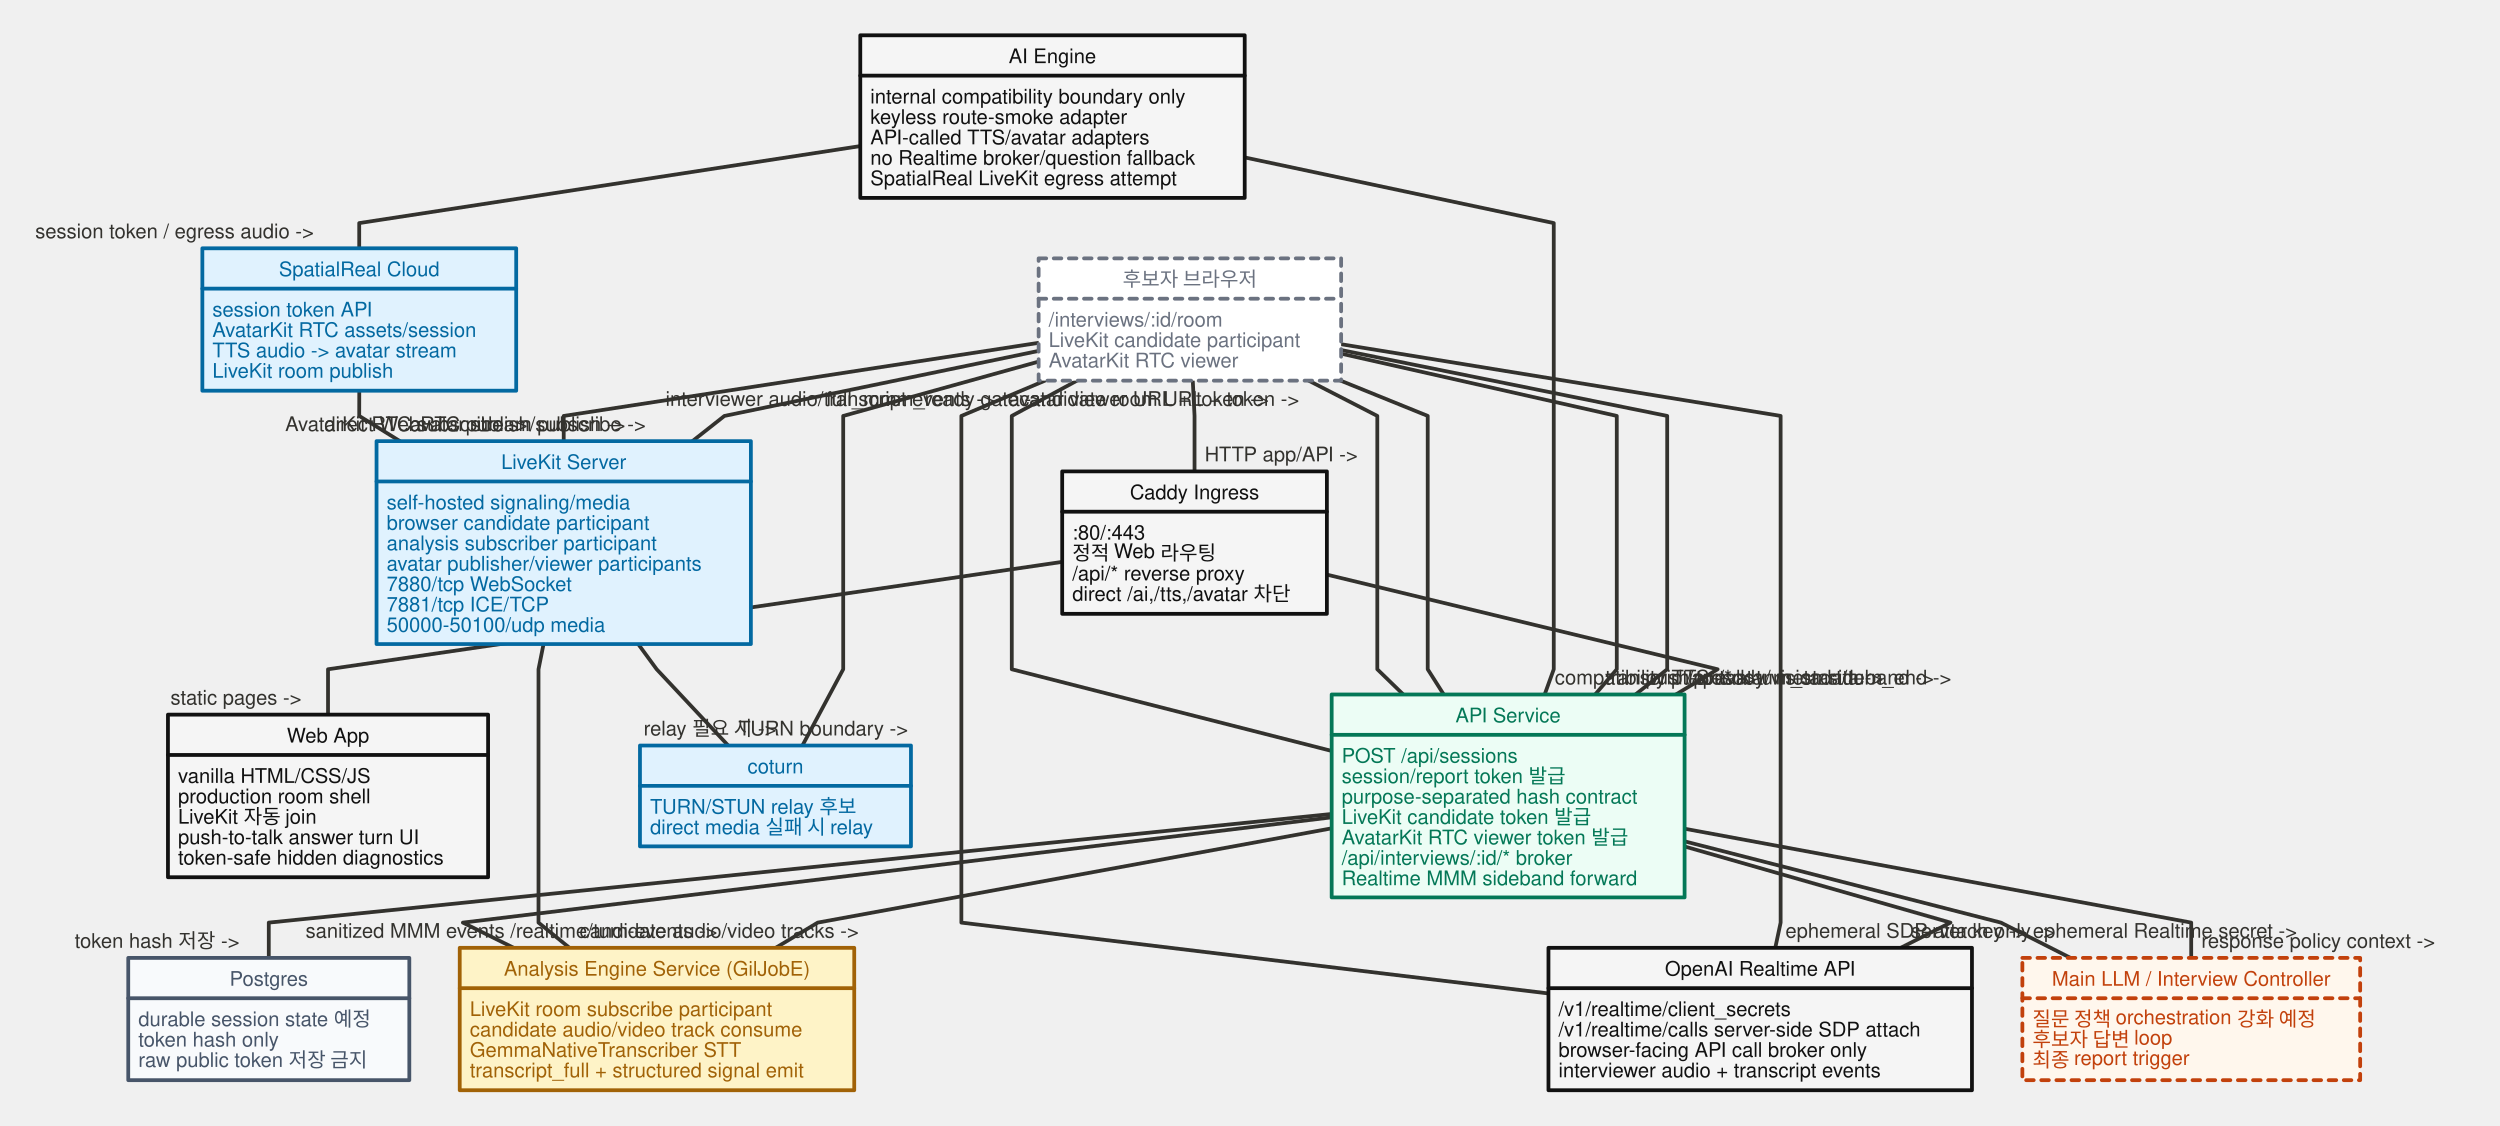
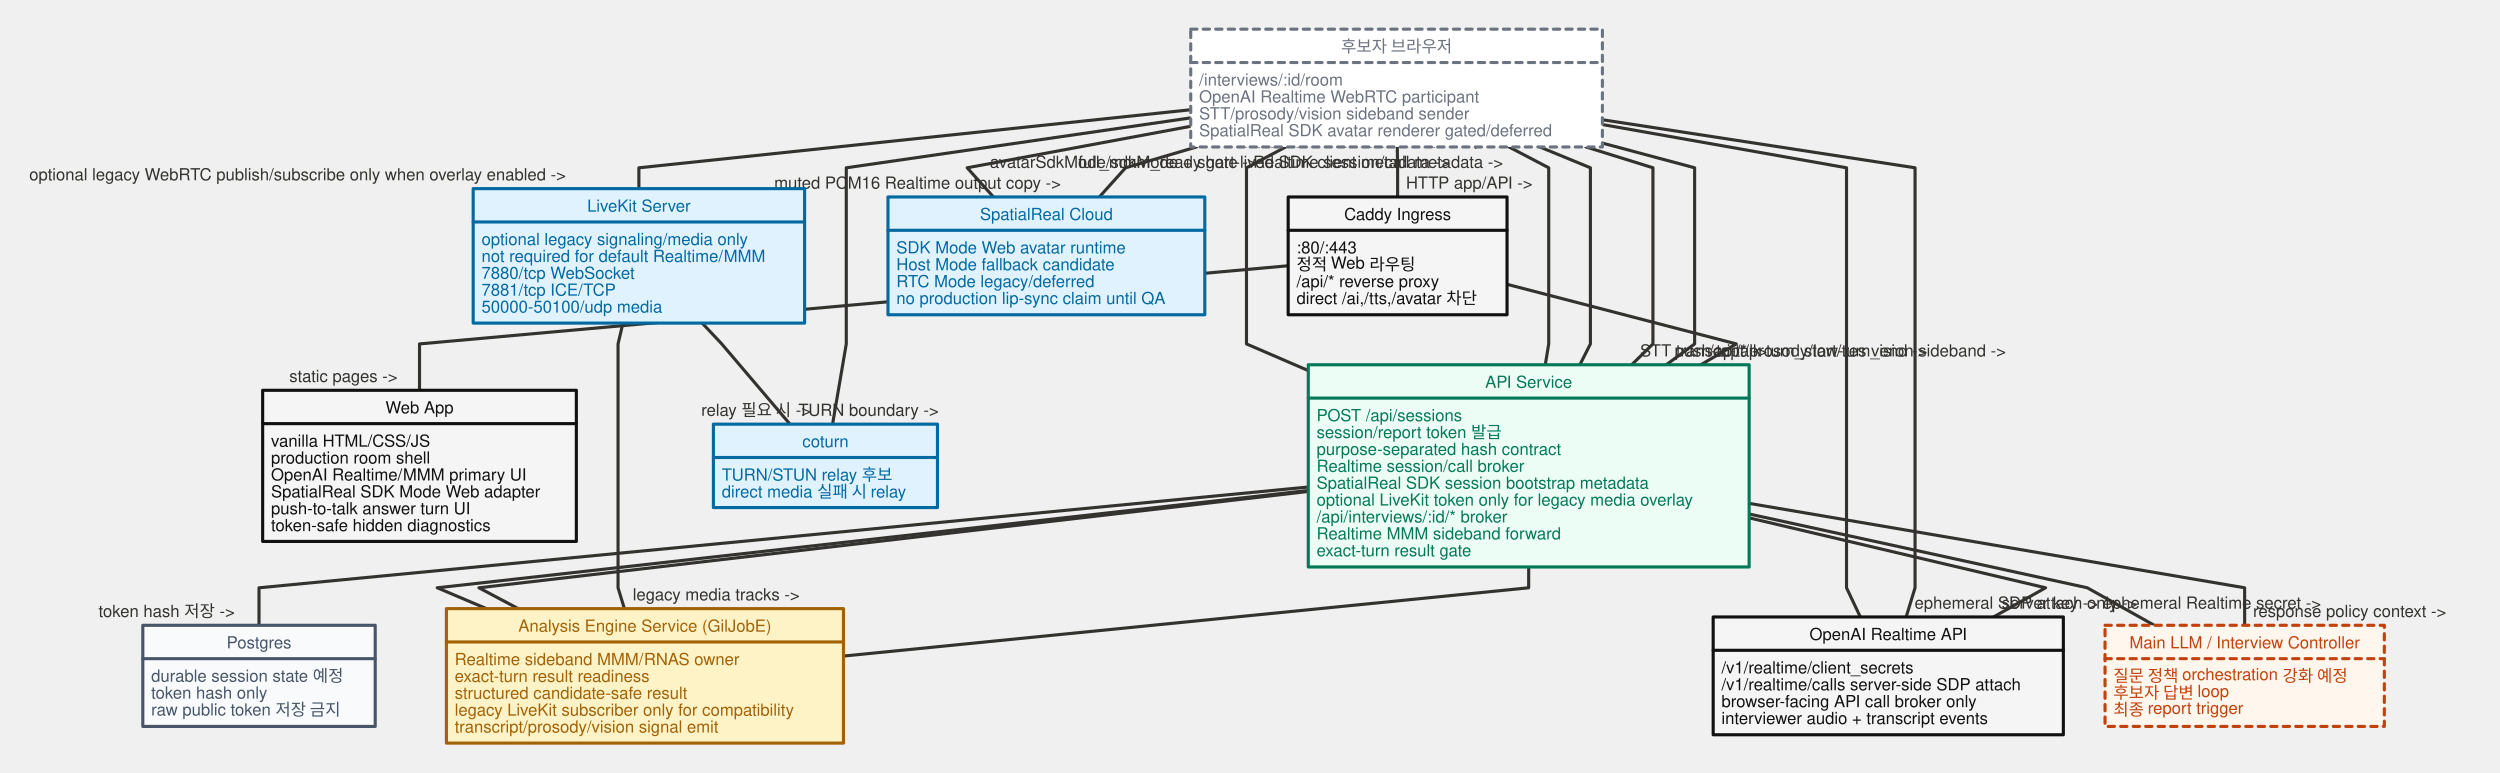
- <svg xmlns="http://www.w3.org/2000/svg" version="1.1" baseProfile="full" width="1983.5" height="893.0" viewBox="0 0 1983.5 893">
+ <svg xmlns="http://www.w3.org/2000/svg" version="1.1" baseProfile="full" width="2398.8" height="741.0" viewBox="0 0 2398.75 741">
  <g stroke-width="1.0" text-align="left" font="12pt Helvetica, Arial, sans-serif" font-size="12pt" font-family="Helvetica" font-weight="normal" font-style="normal">
    <g font-family="Helvetica" font-size="12pt" font-weight="bold" font-style="normal" stroke-width="3.0" stroke-linejoin="round" stroke-linecap="round" stroke="#33322E">
      <g stroke="transparent" fill="transparent">
-         <rect x="0.0" y="0.0" height="893.0" width="1983.5" stroke="none" />
+         <rect x="0.0" y="0.0" height="741.0" width="2398.8" stroke="none" />
      </g>
-       <g transform="translate(81.75, 8)" fill="#33322E">
+       <g transform="translate(117, 8)" fill="#33322E">
        <g transform="translate(20, 20)" fill="#33322E" font-family="Helvetica" font-size="12pt" font-weight="normal" font-style="normal">
-           <text x="854.0" y="338.0" stroke="none">HTTP app/API -&gt;</text>
-           <path d="M844.6 274.0 L846 302 L846 346 L846.0 346.0 " fill="none" />
-           <text x="33.5" y="531.0" stroke="none">static pages -&gt;</text>
-           <path d="M741.0 417.8 L158.5 503 L158.5 539 L158.5 539.0 " fill="none" />
-           <text x="1235.9" y="515.0" stroke="none">/api/* -&gt;</text>
-           <path d="M951.0 427.9 L1261 503 L1227.915 523 L1227.9 523.0 " fill="none" />
-           <text x="-42.5" y="724.0" stroke="none">token hash 저장 -&gt;</text>
-           <path d="M954.8 617.8 L111.5 704 L111.5 732 L111.5 732.0 " fill="none" />
-           <text x="706.9" y="294.0" stroke="none">candidate room URL + token -&gt;</text>
-           <path d="M1043.7 523.0 L1031 503 L1031 402.5 L1031 402.5 L1031 302 L1031 302 L961.915 274 L961.9 274.0 " fill="none" />
-           <text x="698.6" y="294.0" stroke="none">avatar viewer URL + token -&gt;</text>
-           <path d="M1011.6 523.0 L991 503 L991 402.5 L991 402.5 L991 302 L991 302 L936.556 274 L936.6 274.0 " fill="none" />
-           <text x="155.6" y="314.0" stroke="none">direct WebRTC publish/subscribe -&gt;</text>
-           <path d="M722.3 250.4 L473 302 L447.627 322 L447.6 322.0 " fill="none" />
-           <text x="124.5" y="314.0" stroke="none">AvatarKit RTC subscribe -&gt;</text>
-           <path d="M722.3 244.0 L345.5 302 L345.5 322 L345.5 322.0 " fill="none" />
-           <text x="1203.9" y="515.0" stroke="none">push-to-talk turn_start/turn_end -&gt;</text>
-           <path d="M962.3 249.7 L1221 302 L1221 402.5 L1221 402.5 L1221 503 L1221 503 L1195.876 523 L1195.9 523.0 " fill="none" />
-           <text x="1414.3" y="716.0" stroke="none">server key -&gt; ephemeral Realtime secret -&gt;</text>
-           <path d="M1234.8 643.6 L1445.75 704 L1406.273 724 L1406.3 724.0 " fill="none" />
-           <text x="1314.8" y="716.0" stroke="none">ephemeral SDP attach only -&gt;</text>
-           <path d="M962.3 245.1 L1311 302 L1311 402.5 L1311 402.5 L1311 503 L1311 503 L1311 603.5 L1311 603.5 L1311 704 L1311 704 L1306.752 724 L1306.8 724.0 " fill="none" />
-           <text x="426.3" y="294.0" stroke="none">interviewer audio/transcript events -&gt;</text>
-           <path d="M1126.8 760.2 L661 704 L661 603.5 L661 603.5 L661 503 L661 503 L661 402.5 L661 402.5 L661 302 L661 302 L727.34 274 L727.3 274.0 " fill="none" />
-           <text x="1171.8" y="515.0" stroke="none">transcript/prosody/vision sideband -&gt;</text>
-           <path d="M962.3 252.6 L1181 302 L1181 402.5 L1181 402.5 L1181 503 L1181 503 L1163.836 523 L1163.8 523.0 " fill="none" />
-           <text x="553.7" y="294.0" stroke="none">full_mmm_ready gate -&gt;</text>
-           <path d="M954.8 567.8 L701 503 L701 402.5 L701 402.5 L701 302 L701 302 L752.699 274 L752.7 274.0 " fill="none" />
-           <text x="140.7" y="716.0" stroke="none">sanitized MMM events /realtime/turn-events -&gt;</text>
-           <path d="M954.8 629.2 L547 704 L513.667 724 L513.7 724.0 " fill="none" />
-           <text x="358.1" y="716.0" stroke="none">candidate audio/video tracks -&gt;</text>
-           <path d="M329.5 483.0 L325.5 503 L325.5 603.5 L325.5 603.5 L325.5 704 L325.5 704 L350.075 724 L350.1 724.0 " fill="none" />
-           <text x="962.8" y="640.5" stroke="none">transcript_full + multimodal signals -&gt;</text>
-           <path d="M305.8 724.0 L265.5 704 L954.75 620.467 L954.8 620.5 " fill="none" />
-           <text x="1131.8" y="515.0" stroke="none">compatibility TTS/avatar metadata -&gt;</text>
-           <path d="M885.8 96.9 L1131 149 L1131 225.5 L1131 225.5 L1131 302 L1131 302 L1131 402.5 L1131 402.5 L1131 503 L1131 503 L1123.786 523 L1123.8 523.0 " fill="none" />
-           <text x="-73.8" y="161.0" stroke="none">session token / egress audio -&gt;</text>
-           <path d="M580.8 87.9 L183.25 149 L183.25 169 L183.3 169.0 " fill="none" />
-           <text x="223.5" y="314.0" stroke="none">avatar stream publish -&gt;</text>
-           <path d="M183.3 282.0 L183.25 302 L215.539 322 L215.5 322.0 " fill="none" />
-           <text x="1644.8" y="724.0" stroke="none">response policy context -&gt;</text>
-           <path d="M1234.8 629.5 L1636.75 704 L1636.75 732 L1636.8 732.0 " fill="none" />
-           <text x="1039.8" y="659.5" stroke="none">interview state/report -&gt;</text>
-           <path d="M1541.0 732.0 L1485.75 704 L1234.75 639.485 L1234.8 639.5 " fill="none" />
-           <text x="408.9" y="555.5" stroke="none">relay 필요 시 -&gt;</text>
-           <path d="M722.3 258.9 L567.25 302 L567.25 402.5 L567.25 402.5 L567.25 503 L567.25 503 L534.893 563.5 L534.9 563.5 " fill="none" />
-           <text x="484.0" y="555.5" stroke="none">TURN boundary -&gt;</text>
-           <path d="M404.6 483.0 L419.25 503 L475.988 563.5 L476.0 563.5 " fill="none" />
+           <text x="1212.0" y="153.0" stroke="none">HTTP app/API -&gt;</text>
+           <path d="M1203.7 113.0 L1204 133 L1204 161 L1204.0 161.0 " fill="none" />
+           <text x="140.5" y="338.5" stroke="none">static pages -&gt;</text>
+           <path d="M1099.0 227.0 L265.5 302 L265.5 346.5 L265.5 346.5 " fill="none" />
+           <text x="1502.9" y="314.0" stroke="none">/api/* -&gt;</text>
+           <path d="M1309.0 244.8 L1529 302 L1494.94 322 L1494.9 322.0 " fill="none" />
+           <text x="-42.5" y="564.0" stroke="none">token hash 저장 -&gt;</text>
+           <path d="M1118.3 439.3 L111.5 536 L111.5 572 L111.5 572.0 " fill="none" />
+           <text x="1065.4" y="133.0" stroke="none">Realtime session/call metadata -&gt;</text>
+           <path d="M1378.9 322.0 L1389 302 L1389 217.5 L1389 217.5 L1389 133 L1389 133 L1340.373 113 L1340.4 113.0 " fill="none" />
+           <text x="812.8" y="133.0" stroke="none">avatarSdkMode/sdkMode + short-lived SDK client metadata -&gt;</text>
+           <path d="M1345.7 322.0 L1349 302 L1349 217.5 L1349 217.5 L1349 133 L1349 133 L1310.83 113 L1310.8 113.0 " fill="none" />
+           <text x="-109.0" y="145.0" stroke="none">optional legacy WebRTC publish/subscribe only when overlay enabled -&gt;</text>
+           <path d="M1005.5 77.3 L476 133 L476 153 L476.0 153.0 " fill="none" />
+           <text x="605.8" y="153.0" stroke="none">muted PCM16 Realtime output copy -&gt;</text>
+           <path d="M1011.0 113.0 L943 133 L917.817 161 L917.8 161.0 " fill="none" />
+           <text x="1469.8" y="314.0" stroke="none">push-to-talk turn_start/turn_end -&gt;</text>
+           <path d="M1400.5 109.3 L1489 133 L1489 217.5 L1489 217.5 L1489 302 L1489 302 L1461.778 322 L1461.8 322.0 " fill="none" />
+           <text x="1783.7" y="556.0" stroke="none">server key -&gt; ephemeral Realtime secret -&gt;</text>
+           <path d="M1541.3 468.9 L1825.75 536 L1775.714 564 L1775.7 564.0 " fill="none" />
+           <text x="1700.0" y="556.0" stroke="none">ephemeral SDP attach only -&gt;</text>
+           <path d="M1400.5 86.9 L1700.5 133 L1700.5 217.5 L1700.5 217.5 L1700.5 302 L1700.5 302 L1700.5 419 L1700.5 419 L1700.5 536 L1700.5 536 L1691.967 564 L1692.0 564.0 " fill="none" />
+           <text x="1099.5" y="111.5" stroke="none">interviewer audio/transcript events -&gt;</text>
+           <path d="M1648.0 564.0 L1634.75 536 L1634.75 419 L1634.75 419 L1634.75 302 L1634.75 302 L1634.75 217.5 L1634.75 217.5 L1634.75 133 L1634.75 133 L1400.5 91.494 L1400.5 91.5 " fill="none" />
+           <text x="1436.6" y="314.0" stroke="none">STT transcript/prosody/low-res vision sideband -&gt;</text>
+           <path d="M1384.7 113.0 L1449 133 L1449 217.5 L1449 217.5 L1449 302 L1449 302 L1428.615 322 L1428.6 322.0 " fill="none" />
+           <text x="897.6" y="133.0" stroke="none">full_mmm_ready gate -&gt;</text>
+           <path d="M1118.3 327.6 L1059 302 L1059 217.5 L1059 217.5 L1059 133 L1059 133 L1096.647 113 L1096.6 113.0 " fill="none" />
+           <text x="311.3" y="593.5" stroke="none">internal MMM events /realtime/turn-events -&gt;</text>
+           <path d="M1329.8 516.0 L1329.75 536 L672.25 601.517 L672.3 601.5 " fill="none" />
+           <text x="1126.3" y="463.6" stroke="none">exact-turn candidate-safe result -&gt;</text>
+           <path d="M360.2 556.0 L322.5 536 L1118.25 443.567 L1118.3 443.6 " fill="none" />
+           <text x="470.1" y="548.0" stroke="none">legacy media tracks -&gt;</text>
+           <path d="M460.7 282.0 L456 302 L456 419 L456 419 L456 536 L456 536 L462.095 556 L462.1 556.0 " fill="none" />
+           <text x="1126.3" y="462.6" stroke="none">transcript_full + multimodal signals -&gt;</text>
+           <path d="M329.7 556.0 L282.5 536 L1118.25 442.629 L1118.3 442.6 " fill="none" />
+           <text x="1013.5" y="113.2" stroke="none">SDK avatar render/control events -&gt;</text>
+           <path d="M816.2 161.0 L791 133 L1005.5 93.172 L1005.5 93.2 " fill="none" />
+           <text x="2024.8" y="564.0" stroke="none">response policy context -&gt;</text>
+           <path d="M1541.3 455.0 L2016.75 536 L2016.75 572 L2016.8 572.0 " fill="none" />
+           <text x="1346.3" y="485.2" stroke="none">interview state/report -&gt;</text>
+           <path d="M1930.1 572.0 L1865.75 536 L1541.25 465.167 L1541.3 465.2 " fill="none" />
+           <text x="535.8" y="371.0" stroke="none">relay 필요 시 -&gt;</text>
+           <path d="M1005.5 85.1 L675 133 L675 217.5 L675 217.5 L675 302 L675 302 L661.838 379 L661.8 379.0 " fill="none" />
+           <text x="629.0" y="371.0" stroke="none">TURN boundary -&gt;</text>
+           <path d="M536.7 282.0 L555.5 302 L620.983 379 L621.0 379.0 " fill="none" />
          <g data-name="후보자 브라우저">
            <g fill="#ffffff" stroke="#6b7280" stroke-dasharray="6 6" data-name="후보자 브라우저">
-               <rect x="722.3" y="177.0" height="97.0" width="240.0" data-name="후보자 브라우저" />
-               <path d="M722.3 209.0 L962.3 209.0" fill="none" data-name="후보자 브라우저" />
-             </g>
-             <g transform="translate(722.25, 177)" font-family="Helvetica" font-size="12pt" font-weight="normal" font-style="normal" data-name="후보자 브라우저" data-compartment="0">
+               <rect x="1005.5" y="0.0" height="113.0" width="395.0" data-name="후보자 브라우저" />
+               <path d="M1005.5 32.0 L1400.5 32.0" fill="none" data-name="후보자 브라우저" />
+             </g>
+             <g transform="translate(1005.5, 0)" font-family="Helvetica" font-size="12pt" font-weight="normal" font-style="normal" data-name="후보자 브라우저" data-compartment="0">
              <g transform="translate(8, 8)" fill="#6b7280" text-align="center" data-name="후보자 브라우저" data-compartment="0">
-                 <text x="112.0" y="14.1" stroke="none" text-anchor="middle" data-name="후보자 브라우저" data-compartment="0">후보자 브라우저</text>
-               </g>
-             </g>
-             <g transform="translate(722.25, 209)" font-family="Helvetica" font-size="12pt" font-weight="normal" font-style="normal" data-name="후보자 브라우저" data-compartment="1">
+                 <text x="189.5" y="14.1" stroke="none" text-anchor="middle" data-name="후보자 브라우저" data-compartment="0">후보자 브라우저</text>
+               </g>
+             </g>
+             <g transform="translate(1005.5, 32)" font-family="Helvetica" font-size="12pt" font-weight="normal" font-style="normal" data-name="후보자 브라우저" data-compartment="1">
              <g transform="translate(8, 8)" fill="#6b7280" text-align="left" data-name="후보자 브라우저" data-compartment="1">
                <text x="0.0" y="14.1" stroke="none" data-name="후보자 브라우저" data-compartment="1">/interviews/:id/room</text>
-                 <text x="0.0" y="30.3" stroke="none" data-name="후보자 브라우저" data-compartment="1">LiveKit candidate participant</text>
-                 <text x="0.0" y="46.5" stroke="none" data-name="후보자 브라우저" data-compartment="1">AvatarKit RTC viewer</text>
+                 <text x="0.0" y="30.3" stroke="none" data-name="후보자 브라우저" data-compartment="1">OpenAI Realtime WebRTC participant</text>
+                 <text x="0.0" y="46.5" stroke="none" data-name="후보자 브라우저" data-compartment="1">STT/prosody/vision sideband sender</text>
+                 <text x="0.0" y="62.7" stroke="none" data-name="후보자 브라우저" data-compartment="1">SpatialReal SDK avatar renderer gated/deferred</text>
              </g>
            </g>
          </g>
          <g data-name="Caddy Ingress">
            <g fill="#f5f5f5" stroke="#111111" data-name="Caddy Ingress">
-               <rect x="741.0" y="346.0" height="113.0" width="210.0" data-name="Caddy Ingress" />
-               <path d="M741.0 378.0 L951.0 378.0" fill="none" data-name="Caddy Ingress" />
-             </g>
-             <g transform="translate(741, 346)" font-family="Helvetica" font-size="12pt" font-weight="normal" font-style="normal" data-name="Caddy Ingress" data-compartment="0">
+               <rect x="1099.0" y="161.0" height="113.0" width="210.0" data-name="Caddy Ingress" />
+               <path d="M1099.0 193.0 L1309.0 193.0" fill="none" data-name="Caddy Ingress" />
+             </g>
+             <g transform="translate(1099, 161)" font-family="Helvetica" font-size="12pt" font-weight="normal" font-style="normal" data-name="Caddy Ingress" data-compartment="0">
              <g transform="translate(8, 8)" fill="#111111" text-align="center" data-name="Caddy Ingress" data-compartment="0">
                <text x="97.0" y="14.1" stroke="none" text-anchor="middle" data-name="Caddy Ingress" data-compartment="0">Caddy Ingress</text>
              </g>
            </g>
-             <g transform="translate(741, 378)" font-family="Helvetica" font-size="12pt" font-weight="normal" font-style="normal" data-name="Caddy Ingress" data-compartment="1">
+             <g transform="translate(1099, 193)" font-family="Helvetica" font-size="12pt" font-weight="normal" font-style="normal" data-name="Caddy Ingress" data-compartment="1">
              <g transform="translate(8, 8)" fill="#111111" text-align="left" data-name="Caddy Ingress" data-compartment="1">
                <text x="0.0" y="14.1" stroke="none" data-name="Caddy Ingress" data-compartment="1">:80/:443</text>
                <text x="0.0" y="30.3" stroke="none" data-name="Caddy Ingress" data-compartment="1">정적 Web 라우팅</text>
                <text x="0.0" y="46.5" stroke="none" data-name="Caddy Ingress" data-compartment="1">/api/* reverse proxy</text>
                <text x="0.0" y="62.7" stroke="none" data-name="Caddy Ingress" data-compartment="1">direct /ai,/tts,/avatar 차단</text>
              </g>
            </g>
          </g>
          <g data-name="Web App">
            <g fill="#f5f5f5" stroke="#111111" data-name="Web App">
-               <rect x="31.5" y="539.0" height="129.0" width="254.0" data-name="Web App" />
-               <path d="M31.5 571.0 L285.5 571.0" fill="none" data-name="Web App" />
-             </g>
-             <g transform="translate(31.5, 539)" font-family="Helvetica" font-size="12pt" font-weight="normal" font-style="normal" data-name="Web App" data-compartment="0">
+               <rect x="115.0" y="346.5" height="145.0" width="301.0" data-name="Web App" />
+               <path d="M115.0 378.5 L416.0 378.5" fill="none" data-name="Web App" />
+             </g>
+             <g transform="translate(115, 346.5)" font-family="Helvetica" font-size="12pt" font-weight="normal" font-style="normal" data-name="Web App" data-compartment="0">
              <g transform="translate(8, 8)" fill="#111111" text-align="center" data-name="Web App" data-compartment="0">
-                 <text x="119.0" y="14.1" stroke="none" text-anchor="middle" data-name="Web App" data-compartment="0">Web App</text>
-               </g>
-             </g>
-             <g transform="translate(31.5, 571)" font-family="Helvetica" font-size="12pt" font-weight="normal" font-style="normal" data-name="Web App" data-compartment="1">
+                 <text x="142.5" y="14.1" stroke="none" text-anchor="middle" data-name="Web App" data-compartment="0">Web App</text>
+               </g>
+             </g>
+             <g transform="translate(115, 378.5)" font-family="Helvetica" font-size="12pt" font-weight="normal" font-style="normal" data-name="Web App" data-compartment="1">
              <g transform="translate(8, 8)" fill="#111111" text-align="left" data-name="Web App" data-compartment="1">
                <text x="0.0" y="14.1" stroke="none" data-name="Web App" data-compartment="1">vanilla HTML/CSS/JS</text>
                <text x="0.0" y="30.3" stroke="none" data-name="Web App" data-compartment="1">production room shell</text>
-                 <text x="0.0" y="46.5" stroke="none" data-name="Web App" data-compartment="1">LiveKit 자동 join</text>
-                 <text x="0.0" y="62.7" stroke="none" data-name="Web App" data-compartment="1">push-to-talk answer turn UI</text>
-                 <text x="0.0" y="78.9" stroke="none" data-name="Web App" data-compartment="1">token-safe hidden diagnostics</text>
+                 <text x="0.0" y="46.5" stroke="none" data-name="Web App" data-compartment="1">OpenAI Realtime/MMM primary UI</text>
+                 <text x="0.0" y="62.7" stroke="none" data-name="Web App" data-compartment="1">SpatialReal SDK Mode Web adapter</text>
+                 <text x="0.0" y="78.9" stroke="none" data-name="Web App" data-compartment="1">push-to-talk answer turn UI</text>
+                 <text x="0.0" y="95.1" stroke="none" data-name="Web App" data-compartment="1">token-safe hidden diagnostics</text>
              </g>
            </g>
          </g>
          <g data-name="API Service">
            <g fill="#ecfdf5" stroke="#047857" data-name="API Service">
-               <rect x="954.8" y="523.0" height="161.0" width="280.0" data-name="API Service" />
-               <path d="M954.8 555.0 L1234.8 555.0" fill="none" data-name="API Service" />
-             </g>
-             <g transform="translate(954.75, 523)" font-family="Helvetica" font-size="12pt" font-weight="normal" font-style="normal" data-name="API Service" data-compartment="0">
+               <rect x="1118.3" y="322.0" height="194.0" width="423.0" data-name="API Service" />
+               <path d="M1118.3 354.0 L1541.3 354.0" fill="none" data-name="API Service" />
+             </g>
+             <g transform="translate(1118.25, 322)" font-family="Helvetica" font-size="12pt" font-weight="normal" font-style="normal" data-name="API Service" data-compartment="0">
              <g transform="translate(8, 8)" fill="#047857" text-align="center" data-name="API Service" data-compartment="0">
-                 <text x="132.0" y="14.1" stroke="none" text-anchor="middle" data-name="API Service" data-compartment="0">API Service</text>
-               </g>
-             </g>
-             <g transform="translate(954.75, 555)" font-family="Helvetica" font-size="12pt" font-weight="normal" font-style="normal" data-name="API Service" data-compartment="1">
+                 <text x="203.5" y="14.1" stroke="none" text-anchor="middle" data-name="API Service" data-compartment="0">API Service</text>
+               </g>
+             </g>
+             <g transform="translate(1118.25, 354)" font-family="Helvetica" font-size="12pt" font-weight="normal" font-style="normal" data-name="API Service" data-compartment="1">
              <g transform="translate(8, 8)" fill="#047857" text-align="left" data-name="API Service" data-compartment="1">
                <text x="0.0" y="14.1" stroke="none" data-name="API Service" data-compartment="1">POST /api/sessions</text>
                <text x="0.0" y="30.3" stroke="none" data-name="API Service" data-compartment="1">session/report token 발급</text>
                <text x="0.0" y="46.5" stroke="none" data-name="API Service" data-compartment="1">purpose-separated hash contract</text>
-                 <text x="0.0" y="62.7" stroke="none" data-name="API Service" data-compartment="1">LiveKit candidate token 발급</text>
-                 <text x="0.0" y="78.9" stroke="none" data-name="API Service" data-compartment="1">AvatarKit RTC viewer token 발급</text>
-                 <text x="0.0" y="95.1" stroke="none" data-name="API Service" data-compartment="1">/api/interviews/:id/* broker</text>
-                 <text x="0.0" y="111.3" stroke="none" data-name="API Service" data-compartment="1">Realtime MMM sideband forward</text>
+                 <text x="0.0" y="62.7" stroke="none" data-name="API Service" data-compartment="1">Realtime session/call broker</text>
+                 <text x="0.0" y="78.9" stroke="none" data-name="API Service" data-compartment="1">SpatialReal SDK session bootstrap metadata</text>
+                 <text x="0.0" y="95.1" stroke="none" data-name="API Service" data-compartment="1">optional LiveKit token only for legacy media overlay</text>
+                 <text x="0.0" y="111.3" stroke="none" data-name="API Service" data-compartment="1">/api/interviews/:id/* broker</text>
+                 <text x="0.0" y="127.5" stroke="none" data-name="API Service" data-compartment="1">Realtime MMM sideband forward</text>
+                 <text x="0.0" y="143.7" stroke="none" data-name="API Service" data-compartment="1">exact-turn result gate</text>
              </g>
            </g>
          </g>
          <g data-name="Postgres">
            <g fill="#f8fafc" stroke="#475569" data-name="Postgres">
-               <rect x="0.0" y="732.0" height="97.0" width="223.0" data-name="Postgres" />
-               <path d="M0.0 764.0 L223.0 764.0" fill="none" data-name="Postgres" />
-             </g>
-             <g transform="translate(0, 732)" font-family="Helvetica" font-size="12pt" font-weight="normal" font-style="normal" data-name="Postgres" data-compartment="0">
+               <rect x="0.0" y="572.0" height="97.0" width="223.0" data-name="Postgres" />
+               <path d="M0.0 604.0 L223.0 604.0" fill="none" data-name="Postgres" />
+             </g>
+             <g transform="translate(0, 572)" font-family="Helvetica" font-size="12pt" font-weight="normal" font-style="normal" data-name="Postgres" data-compartment="0">
              <g transform="translate(8, 8)" fill="#475569" text-align="center" data-name="Postgres" data-compartment="0">
                <text x="103.5" y="14.1" stroke="none" text-anchor="middle" data-name="Postgres" data-compartment="0">Postgres</text>
              </g>
            </g>
-             <g transform="translate(0, 764)" font-family="Helvetica" font-size="12pt" font-weight="normal" font-style="normal" data-name="Postgres" data-compartment="1">
+             <g transform="translate(0, 604)" font-family="Helvetica" font-size="12pt" font-weight="normal" font-style="normal" data-name="Postgres" data-compartment="1">
              <g transform="translate(8, 8)" fill="#475569" text-align="left" data-name="Postgres" data-compartment="1">
                <text x="0.0" y="14.1" stroke="none" data-name="Postgres" data-compartment="1">durable session state 예정</text>
                <text x="0.0" y="30.3" stroke="none" data-name="Postgres" data-compartment="1">token hash only</text>
                <text x="0.0" y="46.5" stroke="none" data-name="Postgres" data-compartment="1">raw public token 저장 금지</text>
              </g>
            </g>
          </g>
          <g data-name="LiveKit Server">
            <g fill="#e0f2fe" stroke="#0369a1" data-name="LiveKit Server">
-               <rect x="197.0" y="322.0" height="161.0" width="297.0" data-name="LiveKit Server" />
-               <path d="M197.0 354.0 L494.0 354.0" fill="none" data-name="LiveKit Server" />
-             </g>
-             <g transform="translate(197, 322)" font-family="Helvetica" font-size="12pt" font-weight="normal" font-style="normal" data-name="LiveKit Server" data-compartment="0">
+               <rect x="317.0" y="153.0" height="129.0" width="318.0" data-name="LiveKit Server" />
+               <path d="M317.0 185.0 L635.0 185.0" fill="none" data-name="LiveKit Server" />
+             </g>
+             <g transform="translate(317, 153)" font-family="Helvetica" font-size="12pt" font-weight="normal" font-style="normal" data-name="LiveKit Server" data-compartment="0">
              <g transform="translate(8, 8)" fill="#0369a1" text-align="center" data-name="LiveKit Server" data-compartment="0">
-                 <text x="140.5" y="14.1" stroke="none" text-anchor="middle" data-name="LiveKit Server" data-compartment="0">LiveKit Server</text>
-               </g>
-             </g>
-             <g transform="translate(197, 354)" font-family="Helvetica" font-size="12pt" font-weight="normal" font-style="normal" data-name="LiveKit Server" data-compartment="1">
+                 <text x="151.0" y="14.1" stroke="none" text-anchor="middle" data-name="LiveKit Server" data-compartment="0">LiveKit Server</text>
+               </g>
+             </g>
+             <g transform="translate(317, 185)" font-family="Helvetica" font-size="12pt" font-weight="normal" font-style="normal" data-name="LiveKit Server" data-compartment="1">
              <g transform="translate(8, 8)" fill="#0369a1" text-align="left" data-name="LiveKit Server" data-compartment="1">
-                 <text x="0.0" y="14.1" stroke="none" data-name="LiveKit Server" data-compartment="1">self-hosted signaling/media</text>
-                 <text x="0.0" y="30.3" stroke="none" data-name="LiveKit Server" data-compartment="1">browser candidate participant</text>
-                 <text x="0.0" y="46.5" stroke="none" data-name="LiveKit Server" data-compartment="1">analysis subscriber participant</text>
-                 <text x="0.0" y="62.7" stroke="none" data-name="LiveKit Server" data-compartment="1">avatar publisher/viewer participants</text>
-                 <text x="0.0" y="78.9" stroke="none" data-name="LiveKit Server" data-compartment="1">7880/tcp WebSocket</text>
-                 <text x="0.0" y="95.1" stroke="none" data-name="LiveKit Server" data-compartment="1">7881/tcp ICE/TCP</text>
-                 <text x="0.0" y="111.3" stroke="none" data-name="LiveKit Server" data-compartment="1">50000-50100/udp media</text>
+                 <text x="0.0" y="14.1" stroke="none" data-name="LiveKit Server" data-compartment="1">optional legacy signaling/media only</text>
+                 <text x="0.0" y="30.3" stroke="none" data-name="LiveKit Server" data-compartment="1">not required for default Realtime/MMM</text>
+                 <text x="0.0" y="46.5" stroke="none" data-name="LiveKit Server" data-compartment="1">7880/tcp WebSocket</text>
+                 <text x="0.0" y="62.7" stroke="none" data-name="LiveKit Server" data-compartment="1">7881/tcp ICE/TCP</text>
+                 <text x="0.0" y="78.9" stroke="none" data-name="LiveKit Server" data-compartment="1">50000-50100/udp media</text>
              </g>
            </g>
          </g>
          <g data-name="coturn">
            <g fill="#e0f2fe" stroke="#0369a1" data-name="coturn">
-               <rect x="406.0" y="563.5" height="80.0" width="215.0" data-name="coturn" />
-               <path d="M406.0 595.5 L621.0 595.5" fill="none" data-name="coturn" />
-             </g>
-             <g transform="translate(406, 563.5)" font-family="Helvetica" font-size="12pt" font-weight="normal" font-style="normal" data-name="coturn" data-compartment="0">
+               <rect x="547.5" y="379.0" height="80.0" width="215.0" data-name="coturn" />
+               <path d="M547.5 411.0 L762.5 411.0" fill="none" data-name="coturn" />
+             </g>
+             <g transform="translate(547.5, 379)" font-family="Helvetica" font-size="12pt" font-weight="normal" font-style="normal" data-name="coturn" data-compartment="0">
              <g transform="translate(8, 8)" fill="#0369a1" text-align="center" data-name="coturn" data-compartment="0">
                <text x="99.5" y="14.1" stroke="none" text-anchor="middle" data-name="coturn" data-compartment="0">coturn</text>
              </g>
            </g>
-             <g transform="translate(406, 595.5)" font-family="Helvetica" font-size="12pt" font-weight="normal" font-style="normal" data-name="coturn" data-compartment="1">
+             <g transform="translate(547.5, 411)" font-family="Helvetica" font-size="12pt" font-weight="normal" font-style="normal" data-name="coturn" data-compartment="1">
              <g transform="translate(8, 8)" fill="#0369a1" text-align="left" data-name="coturn" data-compartment="1">
                <text x="0.0" y="14.1" stroke="none" data-name="coturn" data-compartment="1">TURN/STUN relay 후보</text>
                <text x="0.0" y="30.3" stroke="none" data-name="coturn" data-compartment="1">direct media 실패 시 relay</text>
              </g>
            </g>
          </g>
          <g data-name="Analysis Engine Service      (GilJobE)">
            <g fill="#fef3c7" stroke="#a16207" data-name="Analysis Engine Service       (GilJobE)">
-               <rect x="263.0" y="724.0" height="113.0" width="313.0" data-name="Analysis Engine Service        (GilJobE)" />
-               <path d="M263.0 756.0 L576.0 756.0" fill="none" data-name="Analysis Engine Service        (GilJobE)" />
-             </g>
-             <g transform="translate(263, 724)" font-family="Helvetica" font-size="12pt" font-weight="normal" font-style="normal" data-name="Analysis Engine Service       (GilJobE)" data-compartment="0">
+               <rect x="291.3" y="556.0" height="129.0" width="381.0" data-name="Analysis Engine Service        (GilJobE)" />
+               <path d="M291.3 588.0 L672.3 588.0" fill="none" data-name="Analysis Engine Service        (GilJobE)" />
+             </g>
+             <g transform="translate(291.25, 556)" font-family="Helvetica" font-size="12pt" font-weight="normal" font-style="normal" data-name="Analysis Engine Service       (GilJobE)" data-compartment="0">
              <g transform="translate(8, 8)" fill="#a16207" text-align="center" data-name="Analysis Engine Service        (GilJobE)" data-compartment="0">
-                 <text x="148.5" y="14.1" stroke="none" text-anchor="middle" data-name="Analysis Engine Service         (GilJobE)" data-compartment="0">Analysis Engine Service
+                 <text x="182.5" y="14.1" stroke="none" text-anchor="middle" data-name="Analysis Engine Service         (GilJobE)" data-compartment="0">Analysis Engine Service
								(GilJobE)</text>
              </g>
            </g>
-             <g transform="translate(263, 756)" font-family="Helvetica" font-size="12pt" font-weight="normal" font-style="normal" data-name="Analysis Engine Service       (GilJobE)" data-compartment="1">
+             <g transform="translate(291.25, 588)" font-family="Helvetica" font-size="12pt" font-weight="normal" font-style="normal" data-name="Analysis Engine Service       (GilJobE)" data-compartment="1">
              <g transform="translate(8, 8)" fill="#a16207" text-align="left" data-name="Analysis Engine Service        (GilJobE)" data-compartment="1">
-                 <text x="0.0" y="14.1" stroke="none" data-name="Analysis Engine Service         (GilJobE)" data-compartment="1">LiveKit room subscribe participant</text>
-                 <text x="0.0" y="30.3" stroke="none" data-name="Analysis Engine Service         (GilJobE)" data-compartment="1">candidate audio/video track consume</text>
-                 <text x="0.0" y="46.5" stroke="none" data-name="Analysis Engine Service         (GilJobE)" data-compartment="1">GemmaNativeTranscriber STT</text>
-                 <text x="0.0" y="62.7" stroke="none" data-name="Analysis Engine Service         (GilJobE)" data-compartment="1">transcript_full + structured signal emit</text>
+                 <text x="0.0" y="14.1" stroke="none" data-name="Analysis Engine Service         (GilJobE)" data-compartment="1">Realtime sideband MMM/RNAS owner</text>
+                 <text x="0.0" y="30.3" stroke="none" data-name="Analysis Engine Service         (GilJobE)" data-compartment="1">exact-turn result readiness</text>
+                 <text x="0.0" y="46.5" stroke="none" data-name="Analysis Engine Service         (GilJobE)" data-compartment="1">structured candidate-safe result</text>
+                 <text x="0.0" y="62.7" stroke="none" data-name="Analysis Engine Service         (GilJobE)" data-compartment="1">legacy LiveKit subscriber only for compatibility</text>
+                 <text x="0.0" y="78.9" stroke="none" data-name="Analysis Engine Service         (GilJobE)" data-compartment="1">transcript/prosody/vision signal emit</text>
              </g>
            </g>
          </g>
          <g data-name="OpenAI Realtime API">
            <g fill="#f5f5f5" stroke="#111111" data-name="OpenAI Realtime API">
-               <rect x="1126.8" y="724.0" height="113.0" width="336.0" data-name="OpenAI Realtime API" />
-               <path d="M1126.8 756.0 L1462.8 756.0" fill="none" data-name="OpenAI Realtime API" />
-             </g>
-             <g transform="translate(1126.75, 724)" font-family="Helvetica" font-size="12pt" font-weight="normal" font-style="normal" data-name="OpenAI Realtime API" data-compartment="0">
+               <rect x="1506.8" y="564.0" height="113.0" width="336.0" data-name="OpenAI Realtime API" />
+               <path d="M1506.8 596.0 L1842.8 596.0" fill="none" data-name="OpenAI Realtime API" />
+             </g>
+             <g transform="translate(1506.75, 564)" font-family="Helvetica" font-size="12pt" font-weight="normal" font-style="normal" data-name="OpenAI Realtime API" data-compartment="0">
              <g transform="translate(8, 8)" fill="#111111" text-align="center" data-name="OpenAI Realtime API" data-compartment="0">
                <text x="160.0" y="14.1" stroke="none" text-anchor="middle" data-name="OpenAI Realtime API" data-compartment="0">OpenAI Realtime API</text>
              </g>
            </g>
-             <g transform="translate(1126.75, 756)" font-family="Helvetica" font-size="12pt" font-weight="normal" font-style="normal" data-name="OpenAI Realtime API" data-compartment="1">
+             <g transform="translate(1506.75, 596)" font-family="Helvetica" font-size="12pt" font-weight="normal" font-style="normal" data-name="OpenAI Realtime API" data-compartment="1">
              <g transform="translate(8, 8)" fill="#111111" text-align="left" data-name="OpenAI Realtime API" data-compartment="1">
                <text x="0.0" y="14.1" stroke="none" data-name="OpenAI Realtime API" data-compartment="1">/v1/realtime/client_secrets</text>
                <text x="0.0" y="30.3" stroke="none" data-name="OpenAI Realtime API" data-compartment="1">/v1/realtime/calls server-side SDP attach</text>
                <text x="0.0" y="46.5" stroke="none" data-name="OpenAI Realtime API" data-compartment="1">browser-facing API call broker only</text>
                <text x="0.0" y="62.7" stroke="none" data-name="OpenAI Realtime API" data-compartment="1">interviewer audio + transcript events</text>
              </g>
            </g>
          </g>
-           <g data-name="AI Engine">
-             <g fill="#f5f5f5" stroke="#111111" data-name="AI Engine">
-               <rect x="580.8" y="0.0" height="129.0" width="305.0" data-name="AI Engine" />
-               <path d="M580.8 32.0 L885.8 32.0" fill="none" data-name="AI Engine" />
-             </g>
-             <g transform="translate(580.75, 0)" font-family="Helvetica" font-size="12pt" font-weight="normal" font-style="normal" data-name="AI Engine" data-compartment="0">
-               <g transform="translate(8, 8)" fill="#111111" text-align="center" data-name="AI Engine" data-compartment="0">
-                 <text x="144.5" y="14.1" stroke="none" text-anchor="middle" data-name="AI Engine" data-compartment="0">AI Engine</text>
-               </g>
-             </g>
-             <g transform="translate(580.75, 32)" font-family="Helvetica" font-size="12pt" font-weight="normal" font-style="normal" data-name="AI Engine" data-compartment="1">
-               <g transform="translate(8, 8)" fill="#111111" text-align="left" data-name="AI Engine" data-compartment="1">
-                 <text x="0.0" y="14.1" stroke="none" data-name="AI Engine" data-compartment="1">internal compatibility boundary only</text>
-                 <text x="0.0" y="30.3" stroke="none" data-name="AI Engine" data-compartment="1">keyless route-smoke adapter</text>
-                 <text x="0.0" y="46.5" stroke="none" data-name="AI Engine" data-compartment="1">API-called TTS/avatar adapters</text>
-                 <text x="0.0" y="62.7" stroke="none" data-name="AI Engine" data-compartment="1">no Realtime broker/question fallback</text>
-                 <text x="0.0" y="78.9" stroke="none" data-name="AI Engine" data-compartment="1">SpatialReal LiveKit egress attempt</text>
-               </g>
-             </g>
-           </g>
          <g data-name="SpatialReal Cloud">
            <g fill="#e0f2fe" stroke="#0369a1" data-name="SpatialReal Cloud">
-               <rect x="58.8" y="169.0" height="113.0" width="249.0" data-name="SpatialReal Cloud" />
-               <path d="M58.8 201.0 L307.8 201.0" fill="none" data-name="SpatialReal Cloud" />
-             </g>
-             <g transform="translate(58.75, 169)" font-family="Helvetica" font-size="12pt" font-weight="normal" font-style="normal" data-name="SpatialReal Cloud" data-compartment="0">
+               <rect x="715.0" y="161.0" height="113.0" width="304.0" data-name="SpatialReal Cloud" />
+               <path d="M715.0 193.0 L1019.0 193.0" fill="none" data-name="SpatialReal Cloud" />
+             </g>
+             <g transform="translate(715, 161)" font-family="Helvetica" font-size="12pt" font-weight="normal" font-style="normal" data-name="SpatialReal Cloud" data-compartment="0">
              <g transform="translate(8, 8)" fill="#0369a1" text-align="center" data-name="SpatialReal Cloud" data-compartment="0">
-                 <text x="116.5" y="14.1" stroke="none" text-anchor="middle" data-name="SpatialReal Cloud" data-compartment="0">SpatialReal Cloud</text>
-               </g>
-             </g>
-             <g transform="translate(58.75, 201)" font-family="Helvetica" font-size="12pt" font-weight="normal" font-style="normal" data-name="SpatialReal Cloud" data-compartment="1">
+                 <text x="144.0" y="14.1" stroke="none" text-anchor="middle" data-name="SpatialReal Cloud" data-compartment="0">SpatialReal Cloud</text>
+               </g>
+             </g>
+             <g transform="translate(715, 193)" font-family="Helvetica" font-size="12pt" font-weight="normal" font-style="normal" data-name="SpatialReal Cloud" data-compartment="1">
              <g transform="translate(8, 8)" fill="#0369a1" text-align="left" data-name="SpatialReal Cloud" data-compartment="1">
-                 <text x="0.0" y="14.1" stroke="none" data-name="SpatialReal Cloud" data-compartment="1">session token API</text>
-                 <text x="0.0" y="30.3" stroke="none" data-name="SpatialReal Cloud" data-compartment="1">AvatarKit RTC assets/session</text>
-                 <text x="0.0" y="46.5" stroke="none" data-name="SpatialReal Cloud" data-compartment="1">TTS audio -&gt; avatar stream</text>
-                 <text x="0.0" y="62.7" stroke="none" data-name="SpatialReal Cloud" data-compartment="1">LiveKit room publish</text>
+                 <text x="0.0" y="14.1" stroke="none" data-name="SpatialReal Cloud" data-compartment="1">SDK Mode Web avatar runtime</text>
+                 <text x="0.0" y="30.3" stroke="none" data-name="SpatialReal Cloud" data-compartment="1">Host Mode fallback candidate</text>
+                 <text x="0.0" y="46.5" stroke="none" data-name="SpatialReal Cloud" data-compartment="1">RTC Mode legacy/deferred</text>
+                 <text x="0.0" y="62.7" stroke="none" data-name="SpatialReal Cloud" data-compartment="1">no production lip-sync claim until QA</text>
              </g>
            </g>
          </g>
          <g data-name="Main LLM / Interview Controller">
            <g fill="#fff7ed" stroke="#c2410c" stroke-dasharray="6 6" data-name="Main LLM / Interview Controller">
-               <rect x="1502.8" y="732.0" height="97.0" width="268.0" data-name="Main LLM / Interview Controller" />
-               <path d="M1502.8 764.0 L1770.8 764.0" fill="none" data-name="Main LLM / Interview Controller" />
-             </g>
-             <g transform="translate(1502.75, 732)" font-family="Helvetica" font-size="12pt" font-weight="normal" font-style="normal" data-name="Main LLM / Interview Controller" data-compartment="0">
+               <rect x="1882.8" y="572.0" height="97.0" width="268.0" data-name="Main LLM / Interview Controller" />
+               <path d="M1882.8 604.0 L2150.8 604.0" fill="none" data-name="Main LLM / Interview Controller" />
+             </g>
+             <g transform="translate(1882.75, 572)" font-family="Helvetica" font-size="12pt" font-weight="normal" font-style="normal" data-name="Main LLM / Interview Controller" data-compartment="0">
              <g transform="translate(8, 8)" fill="#c2410c" text-align="center" data-name="Main LLM / Interview Controller" data-compartment="0">
                <text x="126.0" y="14.1" stroke="none" text-anchor="middle" data-name="Main LLM / Interview Controller" data-compartment="0">Main LLM / Interview Controller</text>
              </g>
            </g>
-             <g transform="translate(1502.75, 764)" font-family="Helvetica" font-size="12pt" font-weight="normal" font-style="normal" data-name="Main LLM / Interview Controller" data-compartment="1">
+             <g transform="translate(1882.75, 604)" font-family="Helvetica" font-size="12pt" font-weight="normal" font-style="normal" data-name="Main LLM / Interview Controller" data-compartment="1">
              <g transform="translate(8, 8)" fill="#c2410c" text-align="left" data-name="Main LLM / Interview Controller" data-compartment="1">
                <text x="0.0" y="14.1" stroke="none" data-name="Main LLM / Interview Controller" data-compartment="1">질문 정책 orchestration 강화 예정</text>
                <text x="0.0" y="30.3" stroke="none" data-name="Main LLM / Interview Controller" data-compartment="1">후보자 답변 loop</text>
                <text x="0.0" y="46.5" stroke="none" data-name="Main LLM / Interview Controller" data-compartment="1">최종 report trigger</text>
              </g>
            </g>
          </g>
        </g>
      </g>
    </g>
  </g>
</svg>
